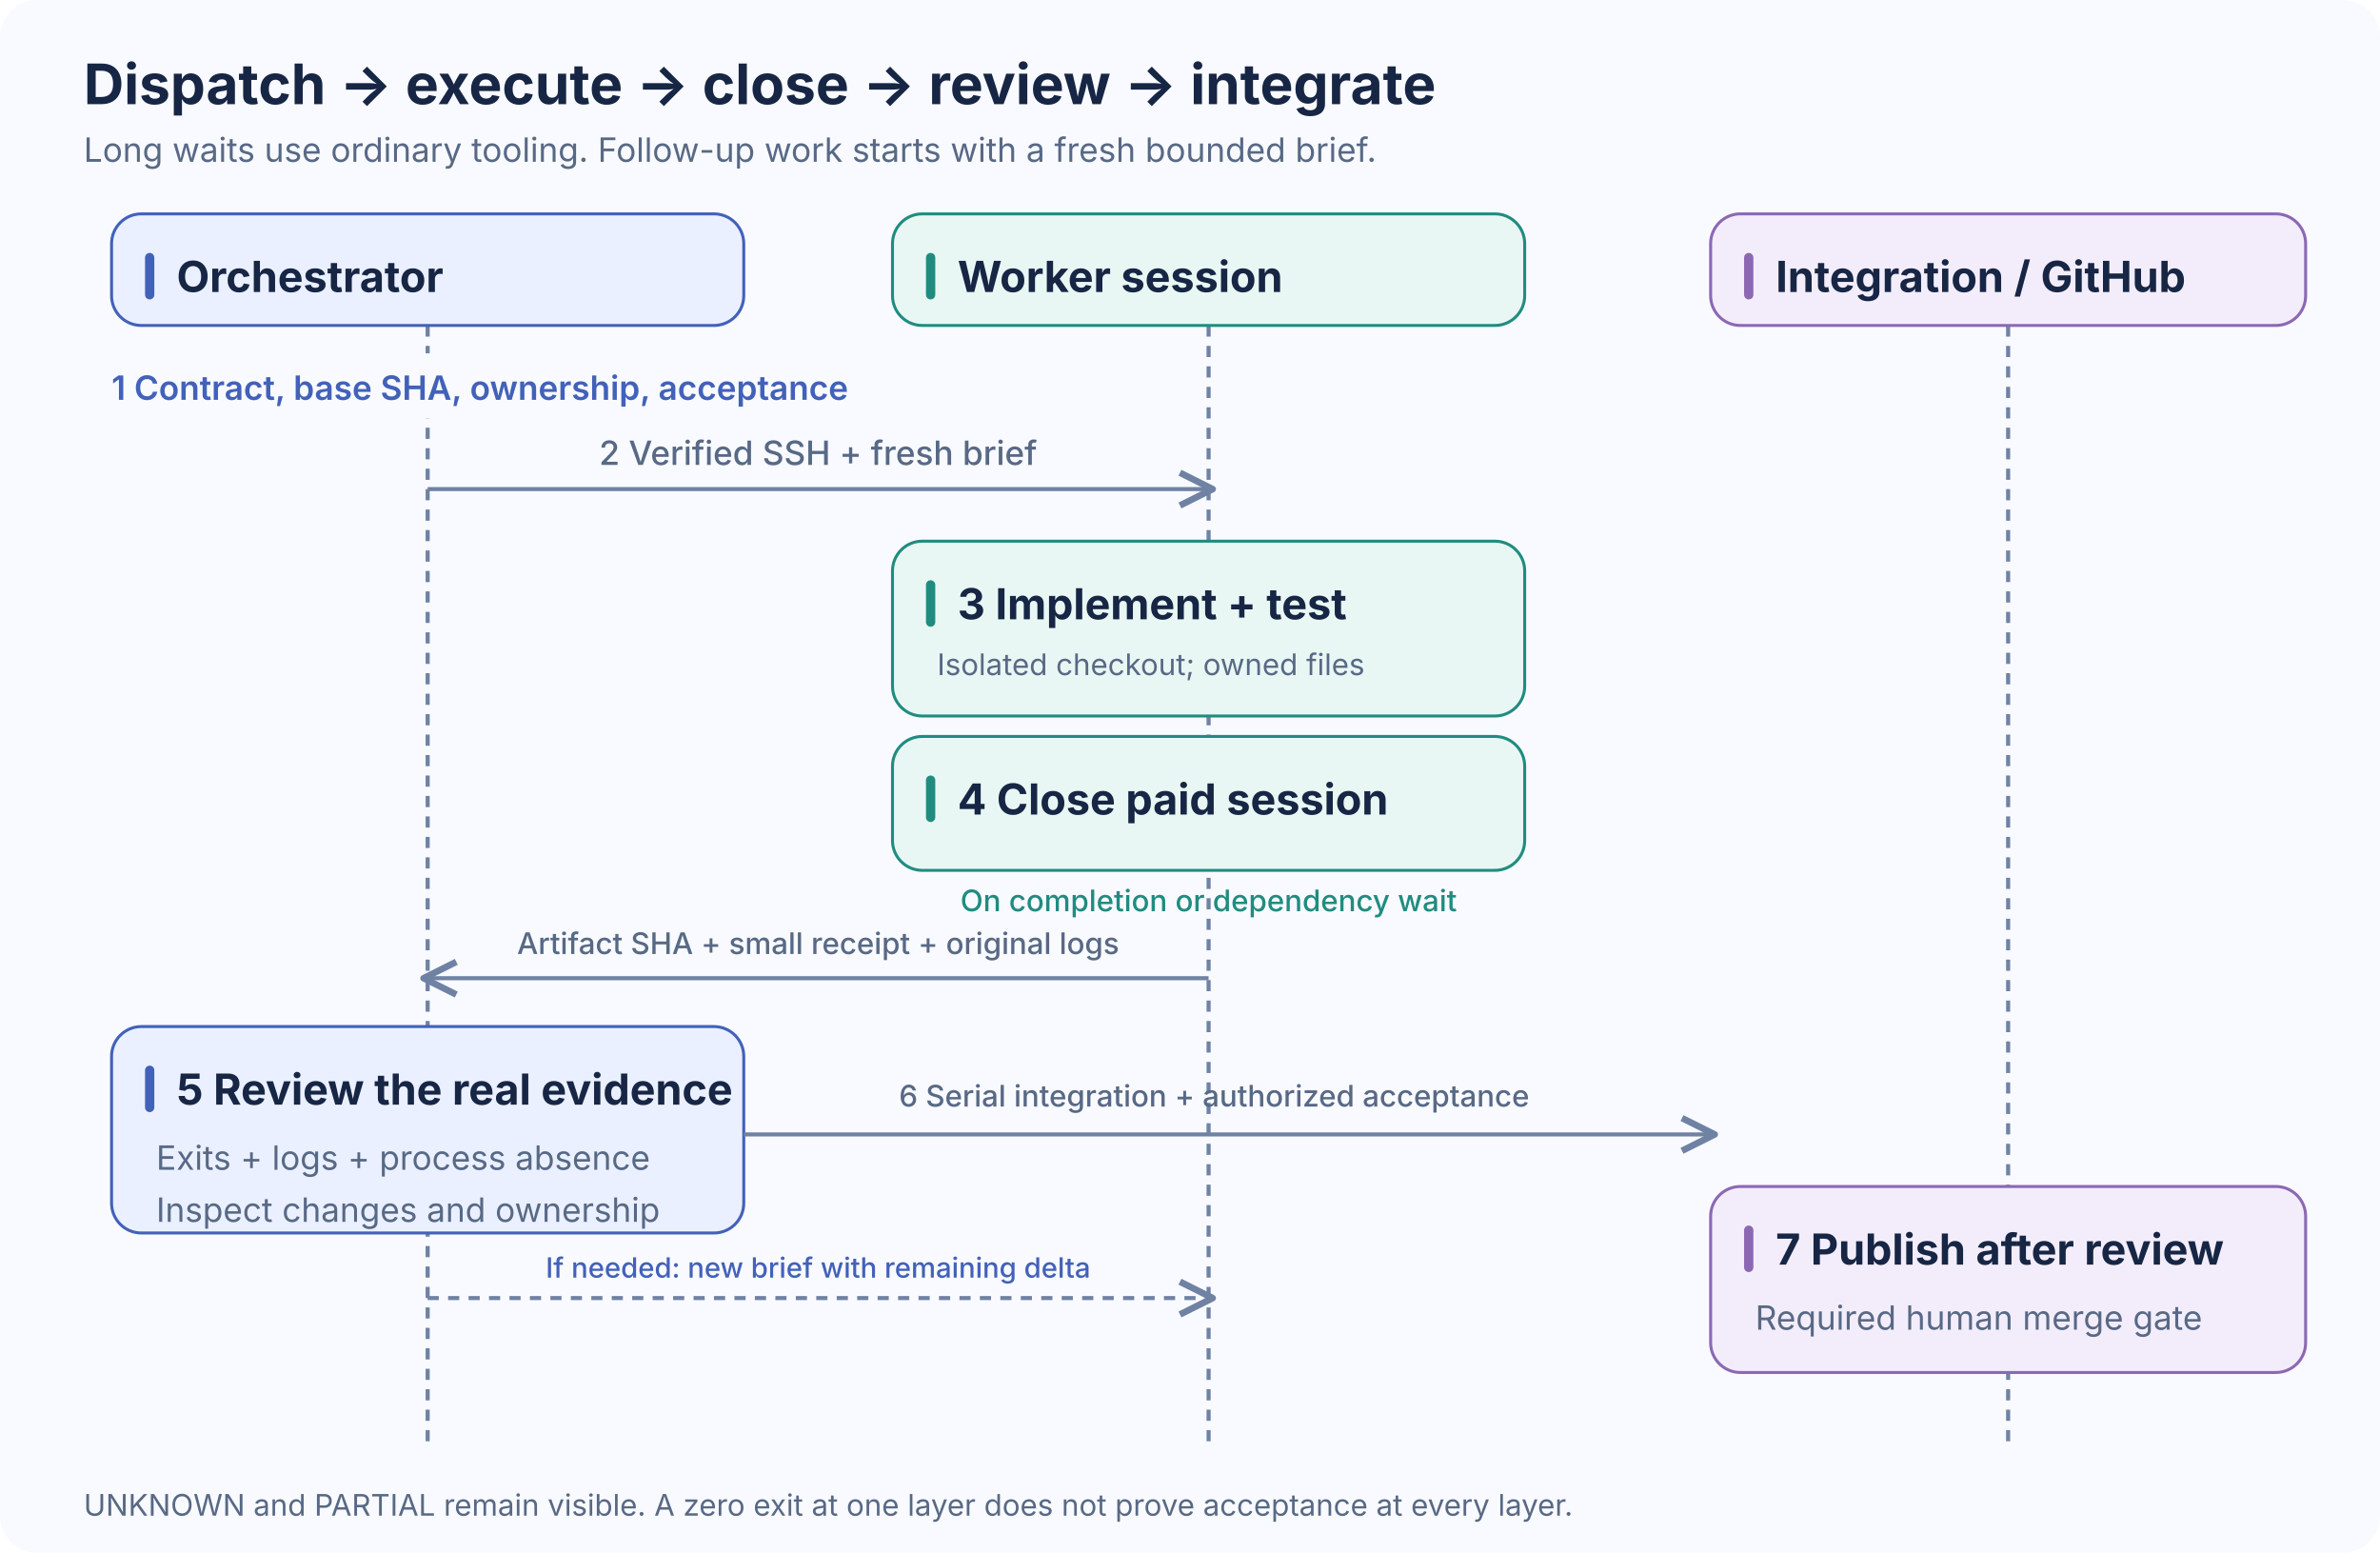
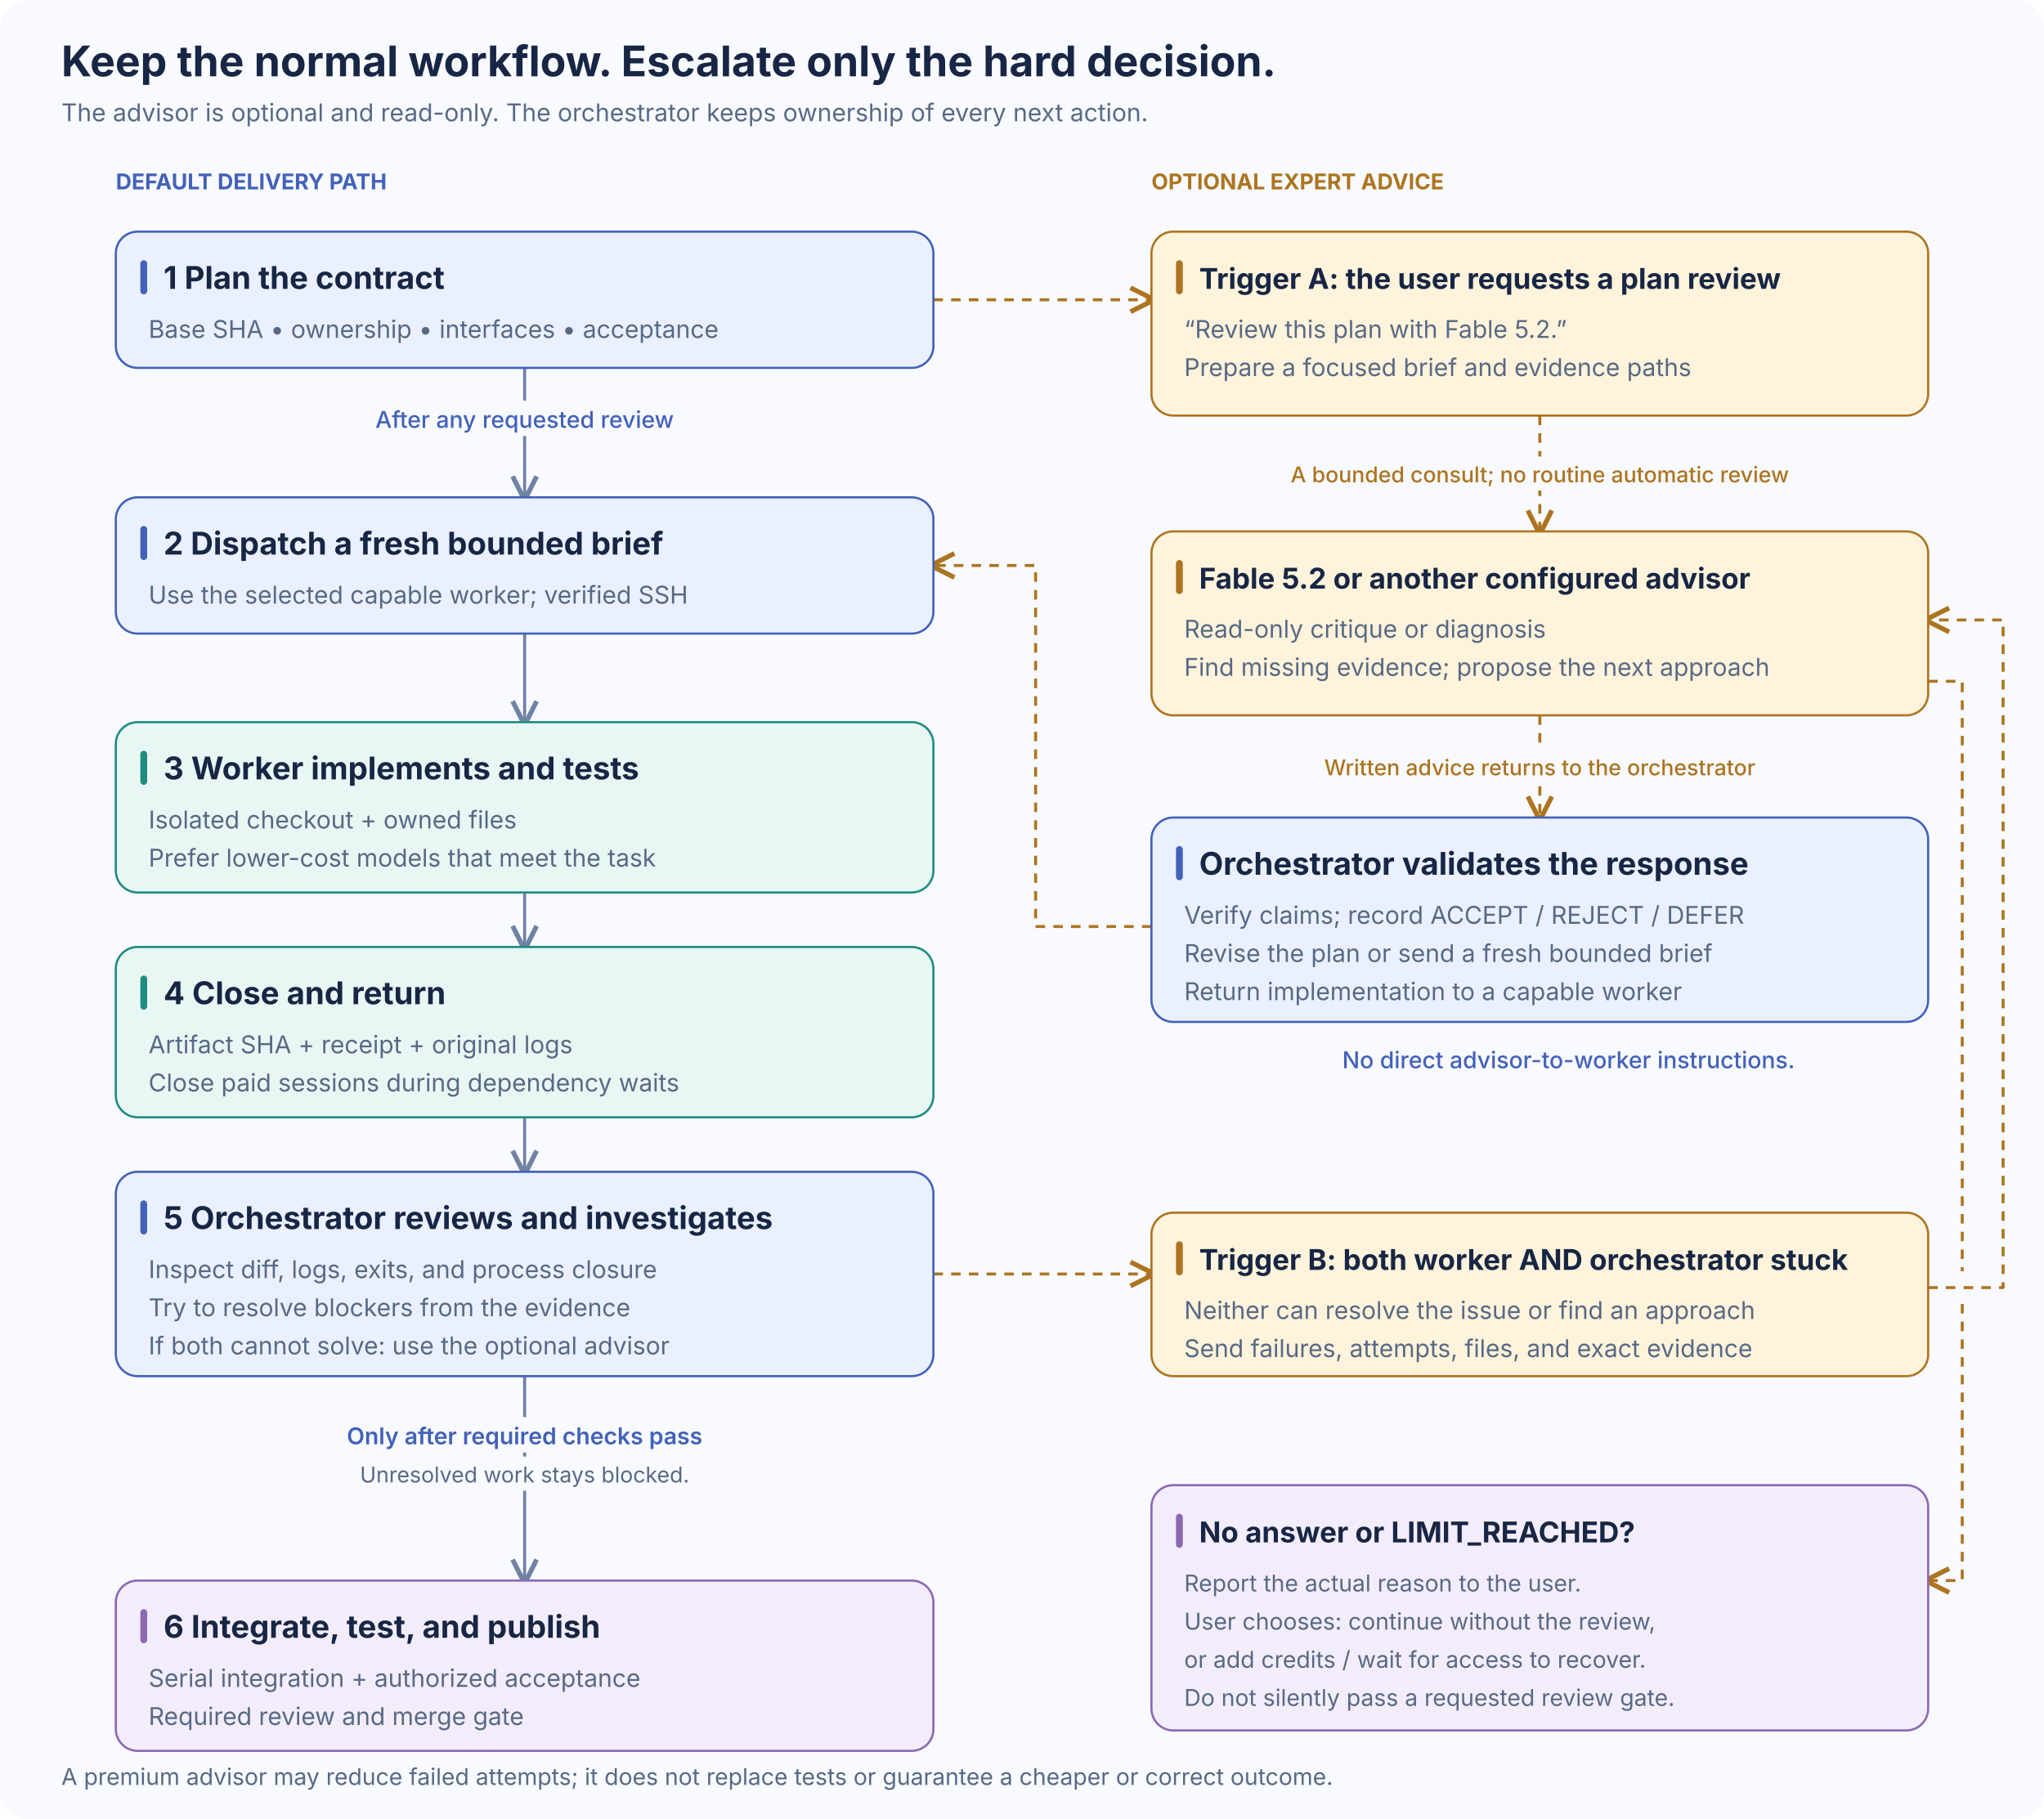
- <svg xmlns="http://www.w3.org/2000/svg" width="1280" height="835" viewBox="0 0 1280 835" role="img" aria-labelledby="title desc">
-   <rect width="1280" height="835" rx="20" fill="#f8faff" />
+ <svg xmlns="http://www.w3.org/2000/svg" width="1500" height="1335" viewBox="0 0 1500 1335" role="img" aria-labelledby="title desc">
+   <rect width="1500" height="1335" rx="20" fill="#f8faff" />
  <defs>
    <marker id="arrow" markerWidth="10" markerHeight="10" refX="8" refY="5" orient="auto-start-reverse">
      <path d="M1,1 L9,5 L1,9" fill="none" stroke="#6f82a3" stroke-width="1.6" stroke-linejoin="round" />
    </marker>
+     <marker id="advice-arrow" markerWidth="10" markerHeight="10" refX="8" refY="5" orient="auto-start-reverse">
+       <path d="M1,1 L9,5 L1,9" fill="none" stroke="#ad7420" stroke-width="1.6" stroke-linejoin="round" />
+     </marker>
  </defs>
  <g font-family="Inter, -apple-system, BlinkMacSystemFont, Segoe UI, sans-serif">
-     <text x="45" y="56" fill="#172644" font-size="30" font-weight="700" text-anchor="start">Dispatch → execute → close → review → integrate</text>
-     <text x="45" y="87" fill="#586985" font-size="18" font-weight="400" text-anchor="start">Long waits use ordinary tooling. Follow-up work starts with a fresh bounded brief.</text>
-     <path d="M 230 175 L 230 780" fill="none" stroke="#6f82a3" stroke-width="2.2" stroke-linejoin="round" stroke-dasharray="6 5" />
-     <path d="M 650 175 L 650 780" fill="none" stroke="#6f82a3" stroke-width="2.2" stroke-linejoin="round" stroke-dasharray="6 5" />
-     <path d="M 1080 175 L 1080 780" fill="none" stroke="#6f82a3" stroke-width="2.2" stroke-linejoin="round" stroke-dasharray="6 5" />
-     <rect x="60" y="115" width="340" height="60" rx="16" fill="#eaf0ff" stroke="#4261b9" stroke-width="1.6" />
-     <rect x="78" y="136" width="5" height="25" rx="2.5" fill="#4261b9" />
-     <text x="95" y="157" fill="#172644" font-size="23" font-weight="650" text-anchor="start">Orchestrator</text>
-     <rect x="480" y="115" width="340" height="60" rx="16" fill="#e9f7f4" stroke="#208c80" stroke-width="1.6" />
-     <rect x="498" y="136" width="5" height="25" rx="2.5" fill="#208c80" />
-     <text x="515" y="157" fill="#172644" font-size="23" font-weight="650" text-anchor="start">Worker session</text>
-     <rect x="920" y="115" width="320" height="60" rx="16" fill="#f3edfb" stroke="#8c68b3" stroke-width="1.6" />
-     <rect x="938" y="136" width="5" height="25" rx="2.5" fill="#8c68b3" />
-     <text x="955" y="157" fill="#172644" font-size="23" font-weight="650" text-anchor="start">Integration / GitHub</text>
-     <rect x="50" y="190" width="475" height="35" rx="8" fill="#f8faff" />
-     <text x="60" y="215" fill="#4261b9" font-size="18" font-weight="600" text-anchor="start">1  Contract, base SHA, ownership, acceptance</text>
-     <path d="M 230 263 L 650 263" fill="none" stroke="#6f82a3" stroke-width="2.2" stroke-linejoin="round" marker-end="url(#arrow)" />
-     <text x="440" y="250" fill="#586985" font-size="18" font-weight="500" text-anchor="middle">2  Verified SSH + fresh brief</text>
-     <rect x="480" y="291" width="340" height="94" rx="16" fill="#e9f7f4" stroke="#208c80" stroke-width="1.6" />
-     <rect x="498" y="312" width="5" height="25" rx="2.5" fill="#208c80" />
-     <text x="515" y="333" fill="#172644" font-size="23" font-weight="650" text-anchor="start">3  Implement + test</text>
-     <text x="504" y="363" fill="#586985" font-size="16" font-weight="400" text-anchor="start">Isolated checkout; owned files</text>
-     <rect x="480" y="396" width="340" height="72" rx="16" fill="#e9f7f4" stroke="#208c80" stroke-width="1.6" />
-     <rect x="498" y="417" width="5" height="25" rx="2.5" fill="#208c80" />
-     <text x="515" y="438" fill="#172644" font-size="23" font-weight="650" text-anchor="start">4  Close paid session</text>
-     <text x="650" y="490" fill="#208c80" font-size="16" font-weight="500" text-anchor="middle">On completion or dependency wait</text>
-     <path d="M 650 526 L 230 526" fill="none" stroke="#6f82a3" stroke-width="2.2" stroke-linejoin="round" marker-end="url(#arrow)" />
-     <text x="440" y="513" fill="#586985" font-size="16" font-weight="500" text-anchor="middle">Artifact SHA + small receipt + original logs</text>
-     <rect x="60" y="552" width="340" height="111" rx="16" fill="#eaf0ff" stroke="#4261b9" stroke-width="1.6" />
-     <rect x="78" y="573" width="5" height="25" rx="2.5" fill="#4261b9" />
-     <text x="95" y="594" fill="#172644" font-size="23" font-weight="650" text-anchor="start">5  Review the real evidence</text>
-     <text x="84" y="629" fill="#586985" font-size="18" font-weight="400" text-anchor="start">Exits + logs + process absence</text>
-     <text x="84" y="657" fill="#586985" font-size="18" font-weight="400" text-anchor="start">Inspect changes and ownership</text>
-     <path d="M 400 610 L 920 610" fill="none" stroke="#6f82a3" stroke-width="2.2" stroke-linejoin="round" marker-end="url(#arrow)" />
-     <text x="653" y="595" fill="#586985" font-size="16" font-weight="500" text-anchor="middle">6  Serial integration + authorized acceptance</text>
-     <rect x="920" y="638" width="320" height="100" rx="16" fill="#f3edfb" stroke="#8c68b3" stroke-width="1.6" />
-     <rect x="938" y="659" width="5" height="25" rx="2.5" fill="#8c68b3" />
-     <text x="955" y="680" fill="#172644" font-size="23" font-weight="650" text-anchor="start">7  Publish after review</text>
-     <text x="944" y="715" fill="#586985" font-size="18" font-weight="400" text-anchor="start">Required human merge gate</text>
-     <path d="M 230 698 L 650 698" fill="none" stroke="#6f82a3" stroke-width="2.2" stroke-linejoin="round" stroke-dasharray="6 5" marker-end="url(#arrow)" />
-     <text x="440" y="687" fill="#4261b9" font-size="15" font-weight="500" text-anchor="middle">If needed: new brief with remaining delta</text>
-     <text x="45" y="815" fill="#586985" font-size="16" font-weight="400" text-anchor="start">UNKNOWN and PARTIAL remain visible. A zero exit at one layer does not prove acceptance at every layer.</text>
+     <text x="45" y="56" fill="#172644" font-size="31" font-weight="700" text-anchor="start">Keep the normal workflow. Escalate only the hard decision.</text>
+     <text x="45" y="89" fill="#586985" font-size="18" font-weight="400" text-anchor="start">The advisor is optional and read-only. The orchestrator keeps ownership of every next action.</text>
+     <text x="85" y="139" fill="#4261b9" font-size="16" font-weight="700" text-anchor="start">DEFAULT DELIVERY PATH</text>
+     <text x="845" y="139" fill="#ad7420" font-size="16" font-weight="700" text-anchor="start">OPTIONAL EXPERT ADVICE</text>
+     <path d="M 385 270 L 385 365" fill="none" stroke="#6f82a3" stroke-width="2.2" stroke-linejoin="round" marker-end="url(#arrow)" />
+     <path d="M 385 465 L 385 530" fill="none" stroke="#6f82a3" stroke-width="2.2" stroke-linejoin="round" marker-end="url(#arrow)" />
+     <path d="M 385 655 L 385 695" fill="none" stroke="#6f82a3" stroke-width="2.2" stroke-linejoin="round" marker-end="url(#arrow)" />
+     <path d="M 385 820 L 385 860" fill="none" stroke="#6f82a3" stroke-width="2.2" stroke-linejoin="round" marker-end="url(#arrow)" />
+     <path d="M 385 1010 L 385 1160" fill="none" stroke="#6f82a3" stroke-width="2.2" stroke-linejoin="round" marker-end="url(#arrow)" />
+     <path d="M 685 220 L 845 220" fill="none" stroke="#ad7420" stroke-width="2.2" stroke-linejoin="round" stroke-dasharray="7 6" marker-end="url(#advice-arrow)" />
+     <path d="M 1130 305 L 1130 390" fill="none" stroke="#ad7420" stroke-width="2.2" stroke-linejoin="round" stroke-dasharray="7 6" marker-end="url(#advice-arrow)" />
+     <path d="M 1130 525 L 1130 600" fill="none" stroke="#ad7420" stroke-width="2.2" stroke-linejoin="round" stroke-dasharray="7 6" marker-end="url(#advice-arrow)" />
+     <path d="M 845 680 L 760 680 L 760 415 L 685 415" fill="none" stroke="#ad7420" stroke-width="2.2" stroke-linejoin="round" stroke-dasharray="7 6" marker-end="url(#advice-arrow)" />
+     <path d="M 685 935 L 845 935" fill="none" stroke="#ad7420" stroke-width="2.2" stroke-linejoin="round" stroke-dasharray="7 6" marker-end="url(#advice-arrow)" />
+     <path d="M 1415 945 L 1470 945 L 1470 455 L 1415 455" fill="none" stroke="#ad7420" stroke-width="2.2" stroke-linejoin="round" stroke-dasharray="7 6" marker-end="url(#advice-arrow)" />
+     <path d="M 1415 500 L 1440 500 L 1440 933 M 1440 957 L 1440 1160 L 1415 1160" fill="none" stroke="#ad7420" stroke-width="2.2" stroke-linejoin="round" stroke-dasharray="7 6" marker-end="url(#advice-arrow)" />
+     <rect x="85" y="170" width="600" height="100" rx="16" fill="#eaf0ff" stroke="#4261b9" stroke-width="1.6" />
+     <rect x="103" y="191" width="5" height="25" rx="2.5" fill="#4261b9" />
+     <text x="120" y="212" fill="#172644" font-size="23" font-weight="650" text-anchor="start">1  Plan the contract</text>
+     <text x="109" y="248" fill="#586985" font-size="18" font-weight="400" text-anchor="start">Base SHA • ownership • interfaces • acceptance</text>
+     <rect x="249.0" y="294" width="271.9" height="26" rx="4" fill="#f8faff" />
+     <text x="385" y="314" fill="#4261b9" font-size="17" font-weight="500" text-anchor="middle">After any requested review</text>
+     <rect x="85" y="365" width="600" height="100" rx="16" fill="#eaf0ff" stroke="#4261b9" stroke-width="1.6" />
+     <rect x="103" y="386" width="5" height="25" rx="2.5" fill="#4261b9" />
+     <text x="120" y="407" fill="#172644" font-size="23" font-weight="650" text-anchor="start">2  Dispatch a fresh bounded brief</text>
+     <text x="109" y="443" fill="#586985" font-size="18" font-weight="400" text-anchor="start">Use the selected capable worker; verified SSH</text>
+     <rect x="85" y="530" width="600" height="125" rx="16" fill="#e9f7f4" stroke="#208c80" stroke-width="1.6" />
+     <rect x="103" y="551" width="5" height="25" rx="2.5" fill="#208c80" />
+     <text x="120" y="572" fill="#172644" font-size="23" font-weight="650" text-anchor="start">3  Worker implements and tests</text>
+     <text x="109" y="608" fill="#586985" font-size="18" font-weight="400" text-anchor="start">Isolated checkout + owned files</text>
+     <text x="109" y="636" fill="#586985" font-size="18" font-weight="400" text-anchor="start">Prefer lower-cost models that meet the task</text>
+     <rect x="85" y="695" width="600" height="125" rx="16" fill="#e9f7f4" stroke="#208c80" stroke-width="1.6" />
+     <rect x="103" y="716" width="5" height="25" rx="2.5" fill="#208c80" />
+     <text x="120" y="737" fill="#172644" font-size="23" font-weight="650" text-anchor="start">4  Close and return</text>
+     <text x="109" y="773" fill="#586985" font-size="18" font-weight="400" text-anchor="start">Artifact SHA + receipt + original logs</text>
+     <text x="109" y="801" fill="#586985" font-size="18" font-weight="400" text-anchor="start">Close paid sessions during dependency waits</text>
+     <rect x="85" y="860" width="600" height="150" rx="16" fill="#eaf0ff" stroke="#4261b9" stroke-width="1.6" />
+     <rect x="103" y="881" width="5" height="25" rx="2.5" fill="#4261b9" />
+     <text x="120" y="902" fill="#172644" font-size="23" font-weight="650" text-anchor="start">5  Orchestrator reviews and investigates</text>
+     <text x="109" y="938" fill="#586985" font-size="18" font-weight="400" text-anchor="start">Inspect diff, logs, exits, and process closure</text>
+     <text x="109" y="966" fill="#586985" font-size="18" font-weight="400" text-anchor="start">Try to resolve blockers from the evidence</text>
+     <text x="109" y="994" fill="#586985" font-size="18" font-weight="400" text-anchor="start">If both cannot solve: use the optional advisor</text>
+     <rect x="224.8" y="1040" width="320.4" height="26" rx="4" fill="#f8faff" />
+     <text x="385" y="1060" fill="#4261b9" font-size="17" font-weight="600" text-anchor="middle">Only after required checks pass</text>
+     <rect x="238.2" y="1069" width="293.6" height="25" rx="4" fill="#f8faff" />
+     <text x="385" y="1088" fill="#586985" font-size="16" font-weight="400" text-anchor="middle">Unresolved work stays blocked.</text>
+     <rect x="85" y="1160" width="600" height="125" rx="16" fill="#f3edfb" stroke="#8c68b3" stroke-width="1.6" />
+     <rect x="103" y="1181" width="5" height="25" rx="2.5" fill="#8c68b3" />
+     <text x="120" y="1202" fill="#172644" font-size="23" font-weight="650" text-anchor="start">6  Integrate, test, and publish</text>
+     <text x="109" y="1238" fill="#586985" font-size="18" font-weight="400" text-anchor="start">Serial integration + authorized acceptance</text>
+     <text x="109" y="1266" fill="#586985" font-size="18" font-weight="400" text-anchor="start">Required review and merge gate</text>
+     <rect x="845" y="170" width="570" height="135" rx="16" fill="#fff3db" stroke="#ad7420" stroke-width="1.6" />
+     <rect x="863" y="191" width="5" height="25" rx="2.5" fill="#ad7420" />
+     <text x="880" y="212" fill="#172644" font-size="21" font-weight="650" text-anchor="start">Trigger A: the user requests a plan review</text>
+     <text x="869" y="248" fill="#586985" font-size="18" font-weight="400" text-anchor="start">“Review this plan with Fable 5.2.”</text>
+     <text x="869" y="276" fill="#586985" font-size="18" font-weight="400" text-anchor="start">Prepare a focused brief and evidence paths</text>
+     <rect x="910.2" y="335" width="439.5" height="25" rx="4" fill="#f8faff" />
+     <text x="1130" y="354" fill="#ad7420" font-size="16" font-weight="500" text-anchor="middle">A bounded consult; no routine automatic review</text>
+     <rect x="845" y="390" width="570" height="135" rx="16" fill="#fff3db" stroke="#ad7420" stroke-width="1.6" />
+     <rect x="863" y="411" width="5" height="25" rx="2.5" fill="#ad7420" />
+     <text x="880" y="432" fill="#172644" font-size="21" font-weight="650" text-anchor="start">Fable 5.2 or another configured advisor</text>
+     <text x="869" y="468" fill="#586985" font-size="18" font-weight="400" text-anchor="start">Read-only critique or diagnosis</text>
+     <text x="869" y="496" fill="#586985" font-size="18" font-weight="400" text-anchor="start">Find missing evidence; propose the next approach</text>
+     <rect x="928.5" y="550" width="403.0" height="25" rx="4" fill="#f8faff" />
+     <text x="1130" y="569" fill="#ad7420" font-size="16" font-weight="500" text-anchor="middle">Written advice returns to the orchestrator</text>
+     <rect x="845" y="600" width="570" height="150" rx="16" fill="#eaf0ff" stroke="#4261b9" stroke-width="1.6" />
+     <rect x="863" y="621" width="5" height="25" rx="2.5" fill="#4261b9" />
+     <text x="880" y="642" fill="#172644" font-size="23" font-weight="650" text-anchor="start">Orchestrator validates the response</text>
+     <text x="869" y="678" fill="#586985" font-size="18" font-weight="400" text-anchor="start">Verify claims; record ACCEPT / REJECT / DEFER</text>
+     <text x="869" y="706" fill="#586985" font-size="18" font-weight="400" text-anchor="start">Revise the plan or send a fresh bounded brief</text>
+     <text x="869" y="734" fill="#586985" font-size="18" font-weight="400" text-anchor="start">Return implementation to a capable worker</text>
+     <text x="985" y="784" fill="#4261b9" font-size="17" font-weight="500" text-anchor="start">No direct advisor-to-worker instructions.</text>
+     <rect x="845" y="890" width="570" height="120" rx="16" fill="#fff3db" stroke="#ad7420" stroke-width="1.6" />
+     <rect x="863" y="911" width="5" height="25" rx="2.5" fill="#ad7420" />
+     <text x="880" y="932" fill="#172644" font-size="21" font-weight="650" text-anchor="start">Trigger B: both worker AND orchestrator stuck</text>
+     <text x="869" y="968" fill="#586985" font-size="18" font-weight="400" text-anchor="start">Neither can resolve the issue or find an approach</text>
+     <text x="869" y="996" fill="#586985" font-size="18" font-weight="400" text-anchor="start">Send failures, attempts, files, and exact evidence</text>
+     <rect x="845" y="1090" width="570" height="180" rx="16" fill="#f3edfb" stroke="#8c68b3" stroke-width="1.6" />
+     <rect x="863" y="1111" width="5" height="25" rx="2.5" fill="#8c68b3" />
+     <text x="880" y="1132" fill="#172644" font-size="21" font-weight="650" text-anchor="start">No answer or LIMIT_REACHED?</text>
+     <text x="869" y="1168" fill="#586985" font-size="17" font-weight="400" text-anchor="start">Report the actual reason to the user.</text>
+     <text x="869" y="1196" fill="#586985" font-size="17" font-weight="400" text-anchor="start">User chooses: continue without the review,</text>
+     <text x="869" y="1224" fill="#586985" font-size="17" font-weight="400" text-anchor="start">or add credits / wait for access to recover.</text>
+     <text x="869" y="1252" fill="#586985" font-size="17" font-weight="400" text-anchor="start">Do not silently pass a requested review gate.</text>
+     <text x="45" y="1310" fill="#586985" font-size="17" font-weight="400" text-anchor="start">A premium advisor may reduce failed attempts; it does not replace tests or guarantee a cheaper or correct outcome.</text>
  </g>
</svg>
